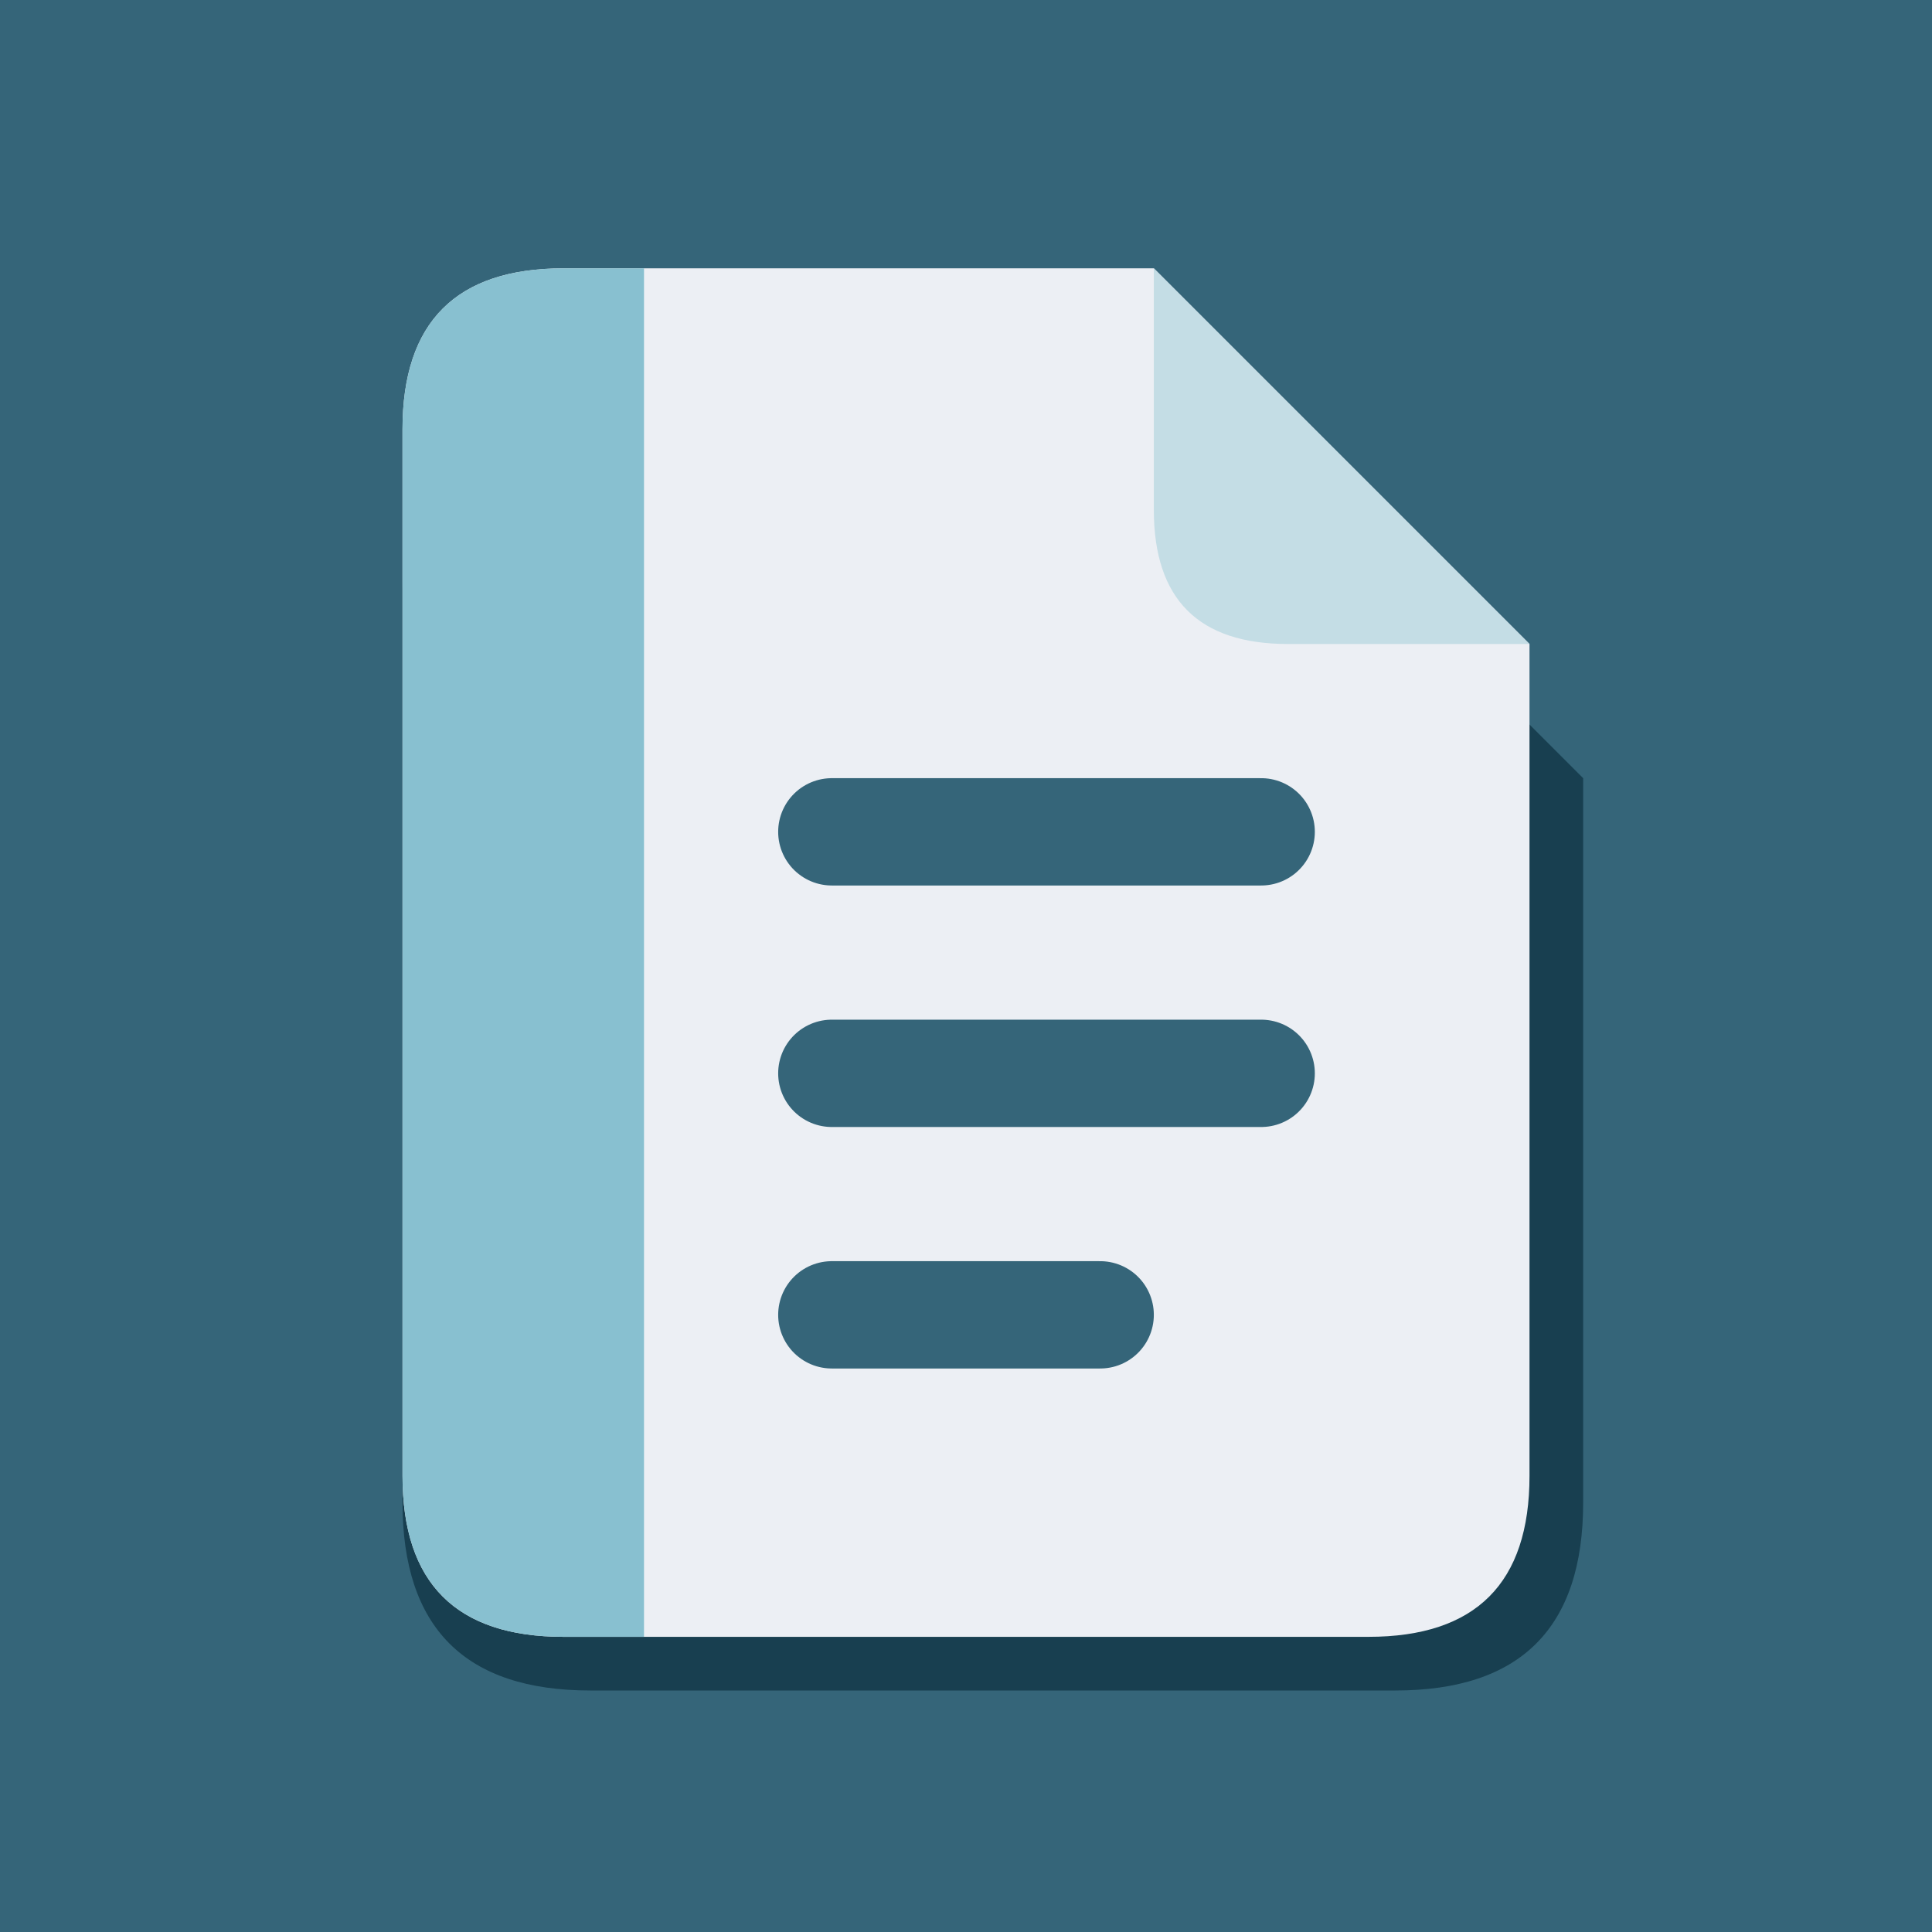
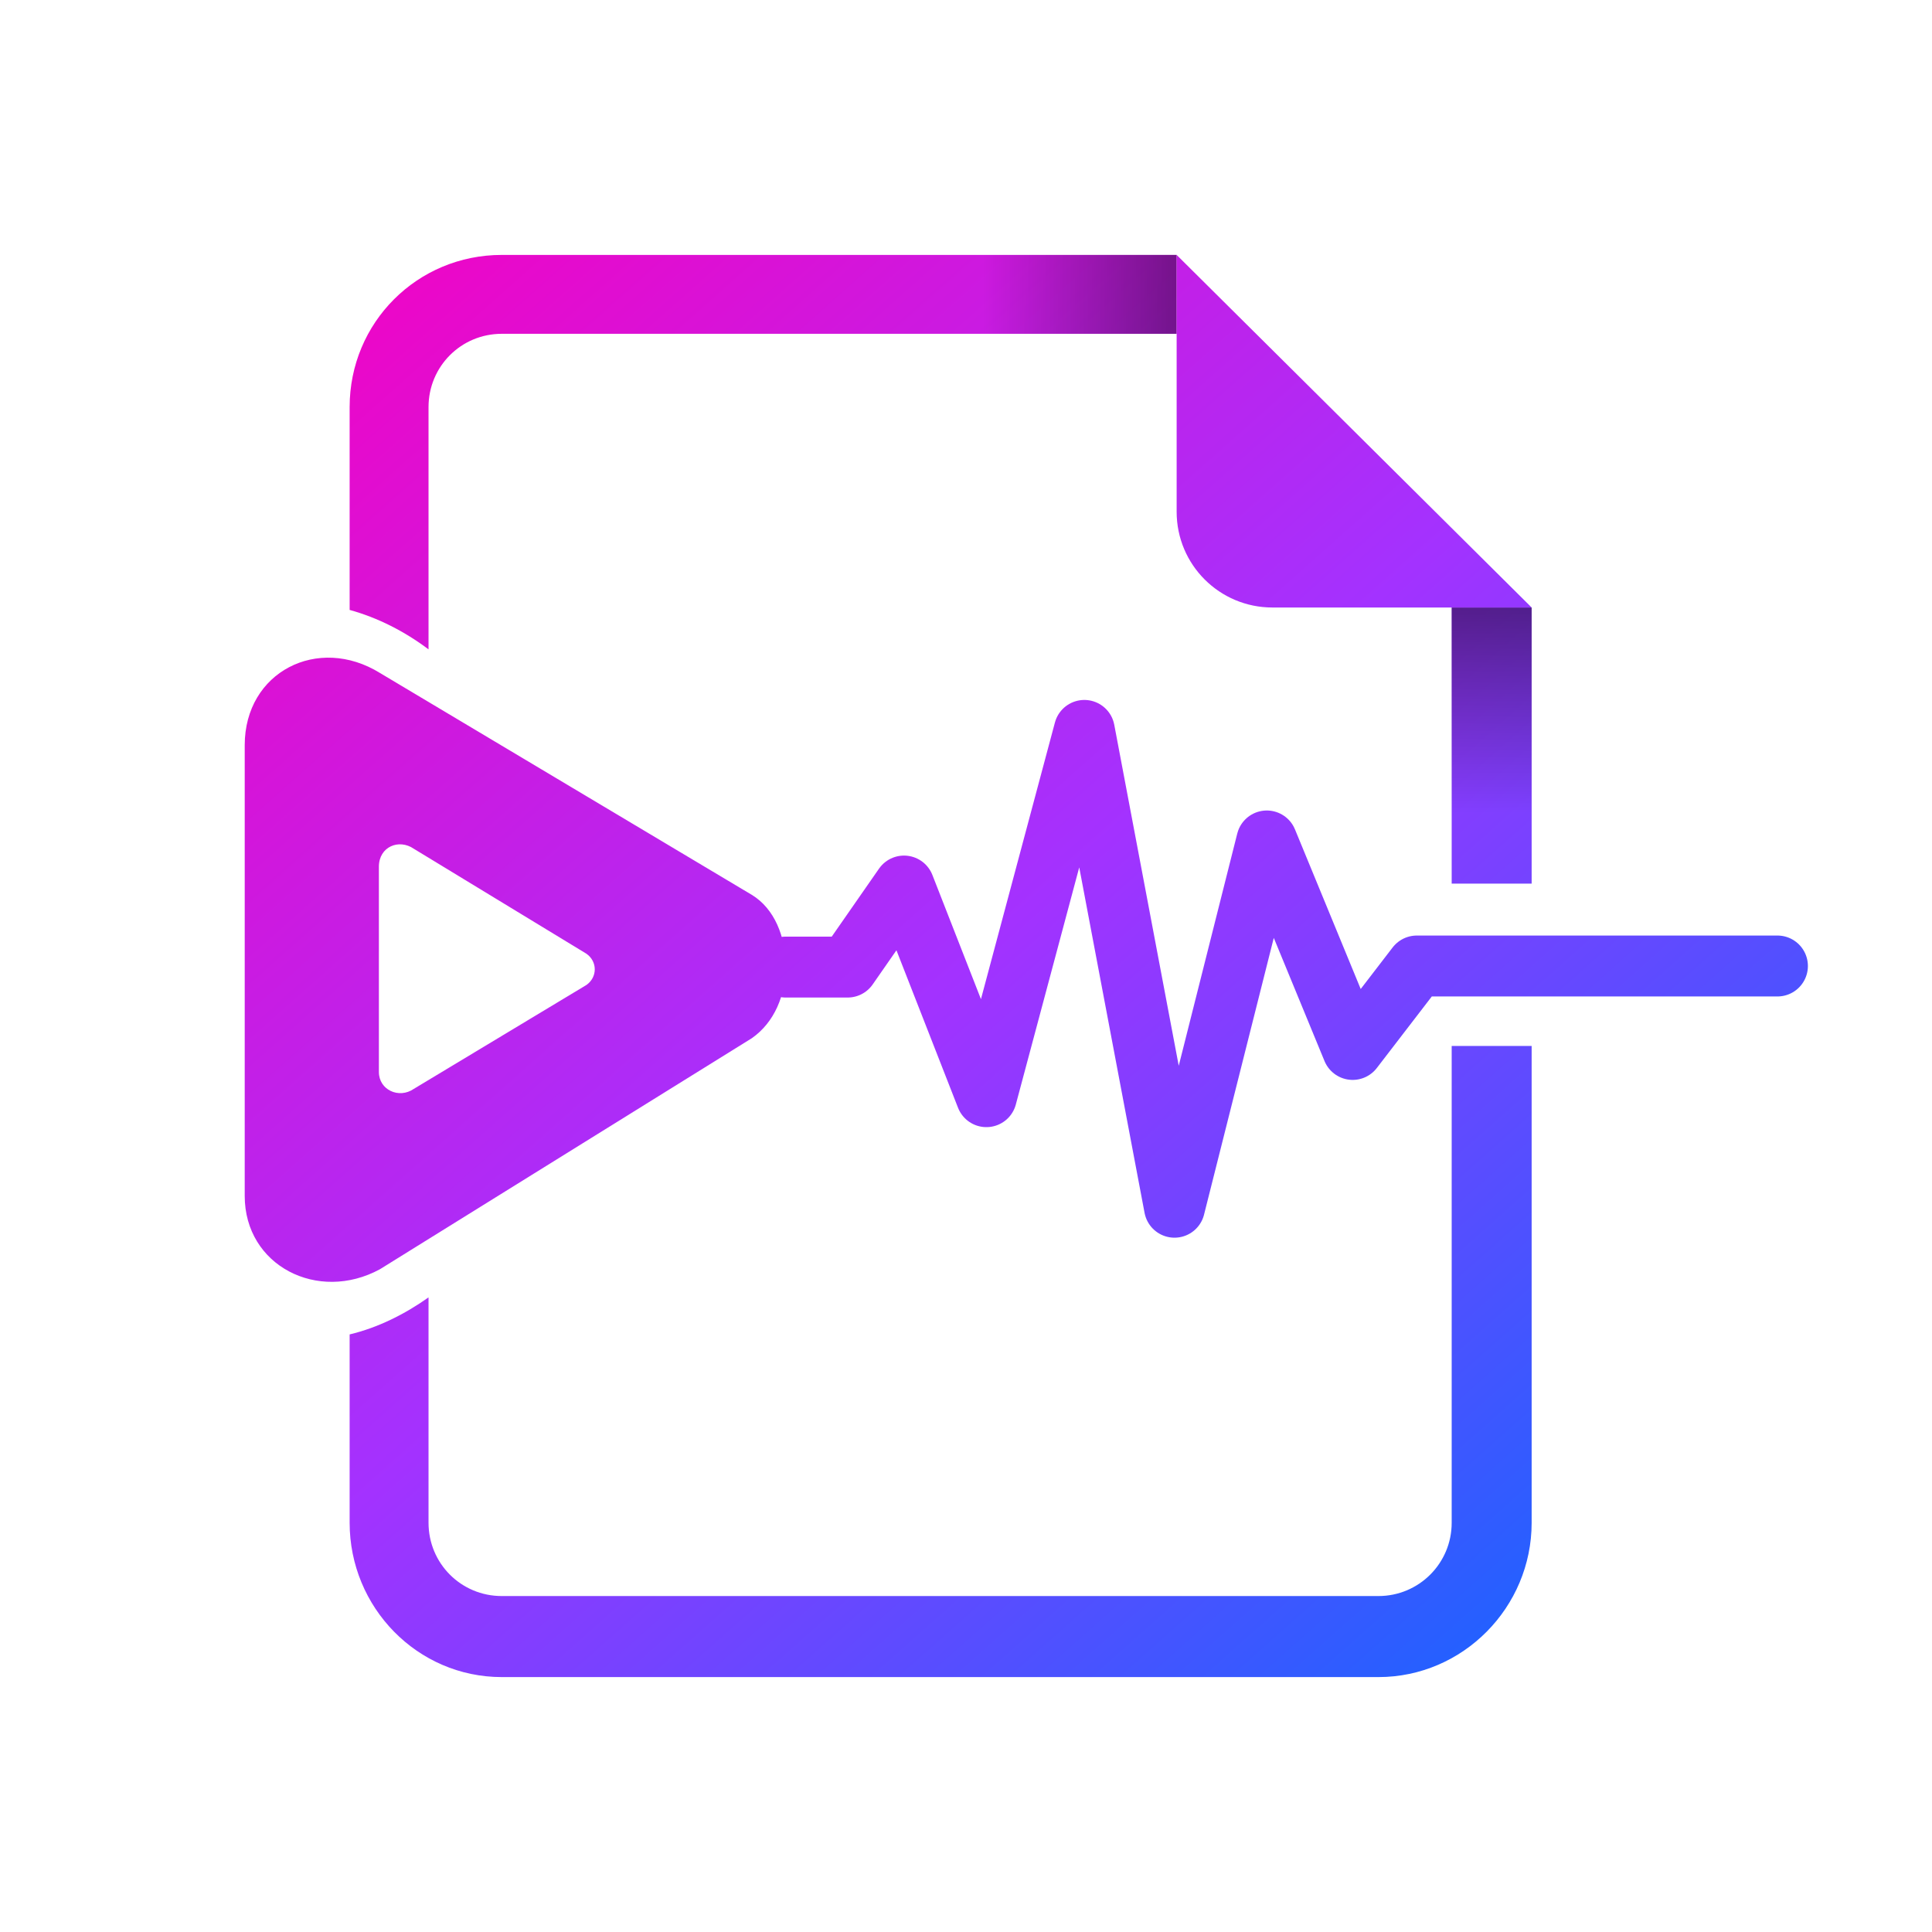
<svg xmlns="http://www.w3.org/2000/svg" width="108" height="108" viewBox="18 18 72 72">
-   <path fill="#356579" d="M0 0H108V108H0Z" />
-   <path fill="#183F50" d="M40 33H63L77 47V74Q77 81 70 81H40Q33 81 33 74V40Q33 33 40 33Z" />
-   <path fill="#ECEFF4" d="M39 28H61L75 42V73Q75 79 69 79H39Q33 79 33 73V34Q33 28 39 28Z" />
-   <path fill="#88C0D0" d="M39 28H42V79H39Q33 79 33 73V34Q33 28 39 28Z" />
-   <path fill="#C4DDE5" d="M61 28V37Q61 42 66 42H75Z" />
-   <path fill="none" stroke="#356579" stroke-width="4" stroke-linecap="round" d="M49 49H65M49 58H65M49 67H59" />
+   <path fill="#FFFFFF" d="M0 0H108V108H0Z" />
+   <defs>
+     <linearGradient id="brand" gradientUnits="userSpaceOnUse" x1="30.27" y1="31.07" x2="73.95" y2="80.21">
+       <stop offset="0" stop-color="#EC07C8" />
+       <stop offset="0.5" stop-color="#A332FF" />
+       <stop offset="1" stop-color="#1F62FF" />
+     </linearGradient>
+     <linearGradient id="foldTop" gradientUnits="userSpaceOnUse" x1="54.63" y1="0" x2="61.85" y2="0">
+       <stop offset="0" stop-color="#000000" stop-opacity="0" />
+       <stop offset="1" stop-color="#000000" stop-opacity="0.4" />
+     </linearGradient>
+     <linearGradient id="foldRight" gradientUnits="userSpaceOnUse" x1="0" y1="40.64" x2="0" y2="48.29">
+       <stop offset="0" stop-color="#000000" stop-opacity="0.45" />
+       <stop offset="1" stop-color="#000000" stop-opacity="0" />
+     </linearGradient>
+   </defs>
+   <path fill="url(#brand)" d="M31.03 40.73V33.17C31.03 30.02 33.55 27.5 36.7 27.5H61.85V30.44H36.7C35.18 30.44 33.97 31.66 33.97 33.17V42.2C33.08 41.53 32.08 41.02 31.03 40.73Z" />
+   <path fill="url(#brand)" d="M31.03 67.73C32.08 67.48 33.08 66.98 33.97 66.35V74.75C33.97 76.26 35.18 77.48 36.7 77.48H69.37C70.88 77.48 72.1 76.26 72.1 74.75V56.98H75.08V74.75C75.08 77.9 72.52 80.5 69.37 80.5H36.7C33.55 80.5 31.03 77.9 31.03 74.75Z" />
+   <path fill="url(#brand)" d="M72.1 40.64H75.08V50.93H72.1Z" />
+   <path fill="url(#foldTop)" d="M54.63 27.5H61.85V30.44H54.63Z" />
+   <path fill="url(#foldRight)" d="M72.1 40.64H75.08V48.29H72.1Z" />
+   <path fill="url(#brand)" d="M61.85 27.5L75.08 40.64H65.42C63.45 40.64 61.85 39.05 61.85 37.07Z" />
+   <path fill="url(#brand)" fill-rule="evenodd" d="M27.12 45.77C27.12 43.04 29.85 41.65 32.16 43.08L46.02 51.35C46.86 51.86 47.28 52.91 47.28 54C47.28 55.09 46.86 56.1 46.02 56.69L32.16 65.3C29.85 66.56 27.12 65.17 27.12 62.57ZM32.12 50.3C32.12 49.55 32.87 49.25 33.42 49.63L39.85 53.54C40.27 53.83 40.27 54.42 39.85 54.71L33.42 58.58C32.87 58.96 32.12 58.62 32.12 57.95Z" />
+   <path fill="none" stroke="url(#brand)" stroke-width="2.27" stroke-linecap="round" stroke-linejoin="round" d="M47.28 54.04H49.59L51.69 51.02L54.76 58.87L58.41 45.22L61.77 62.99L65.21 49.34L68.41 57.11L70.8 54H84.24" />
</svg>
